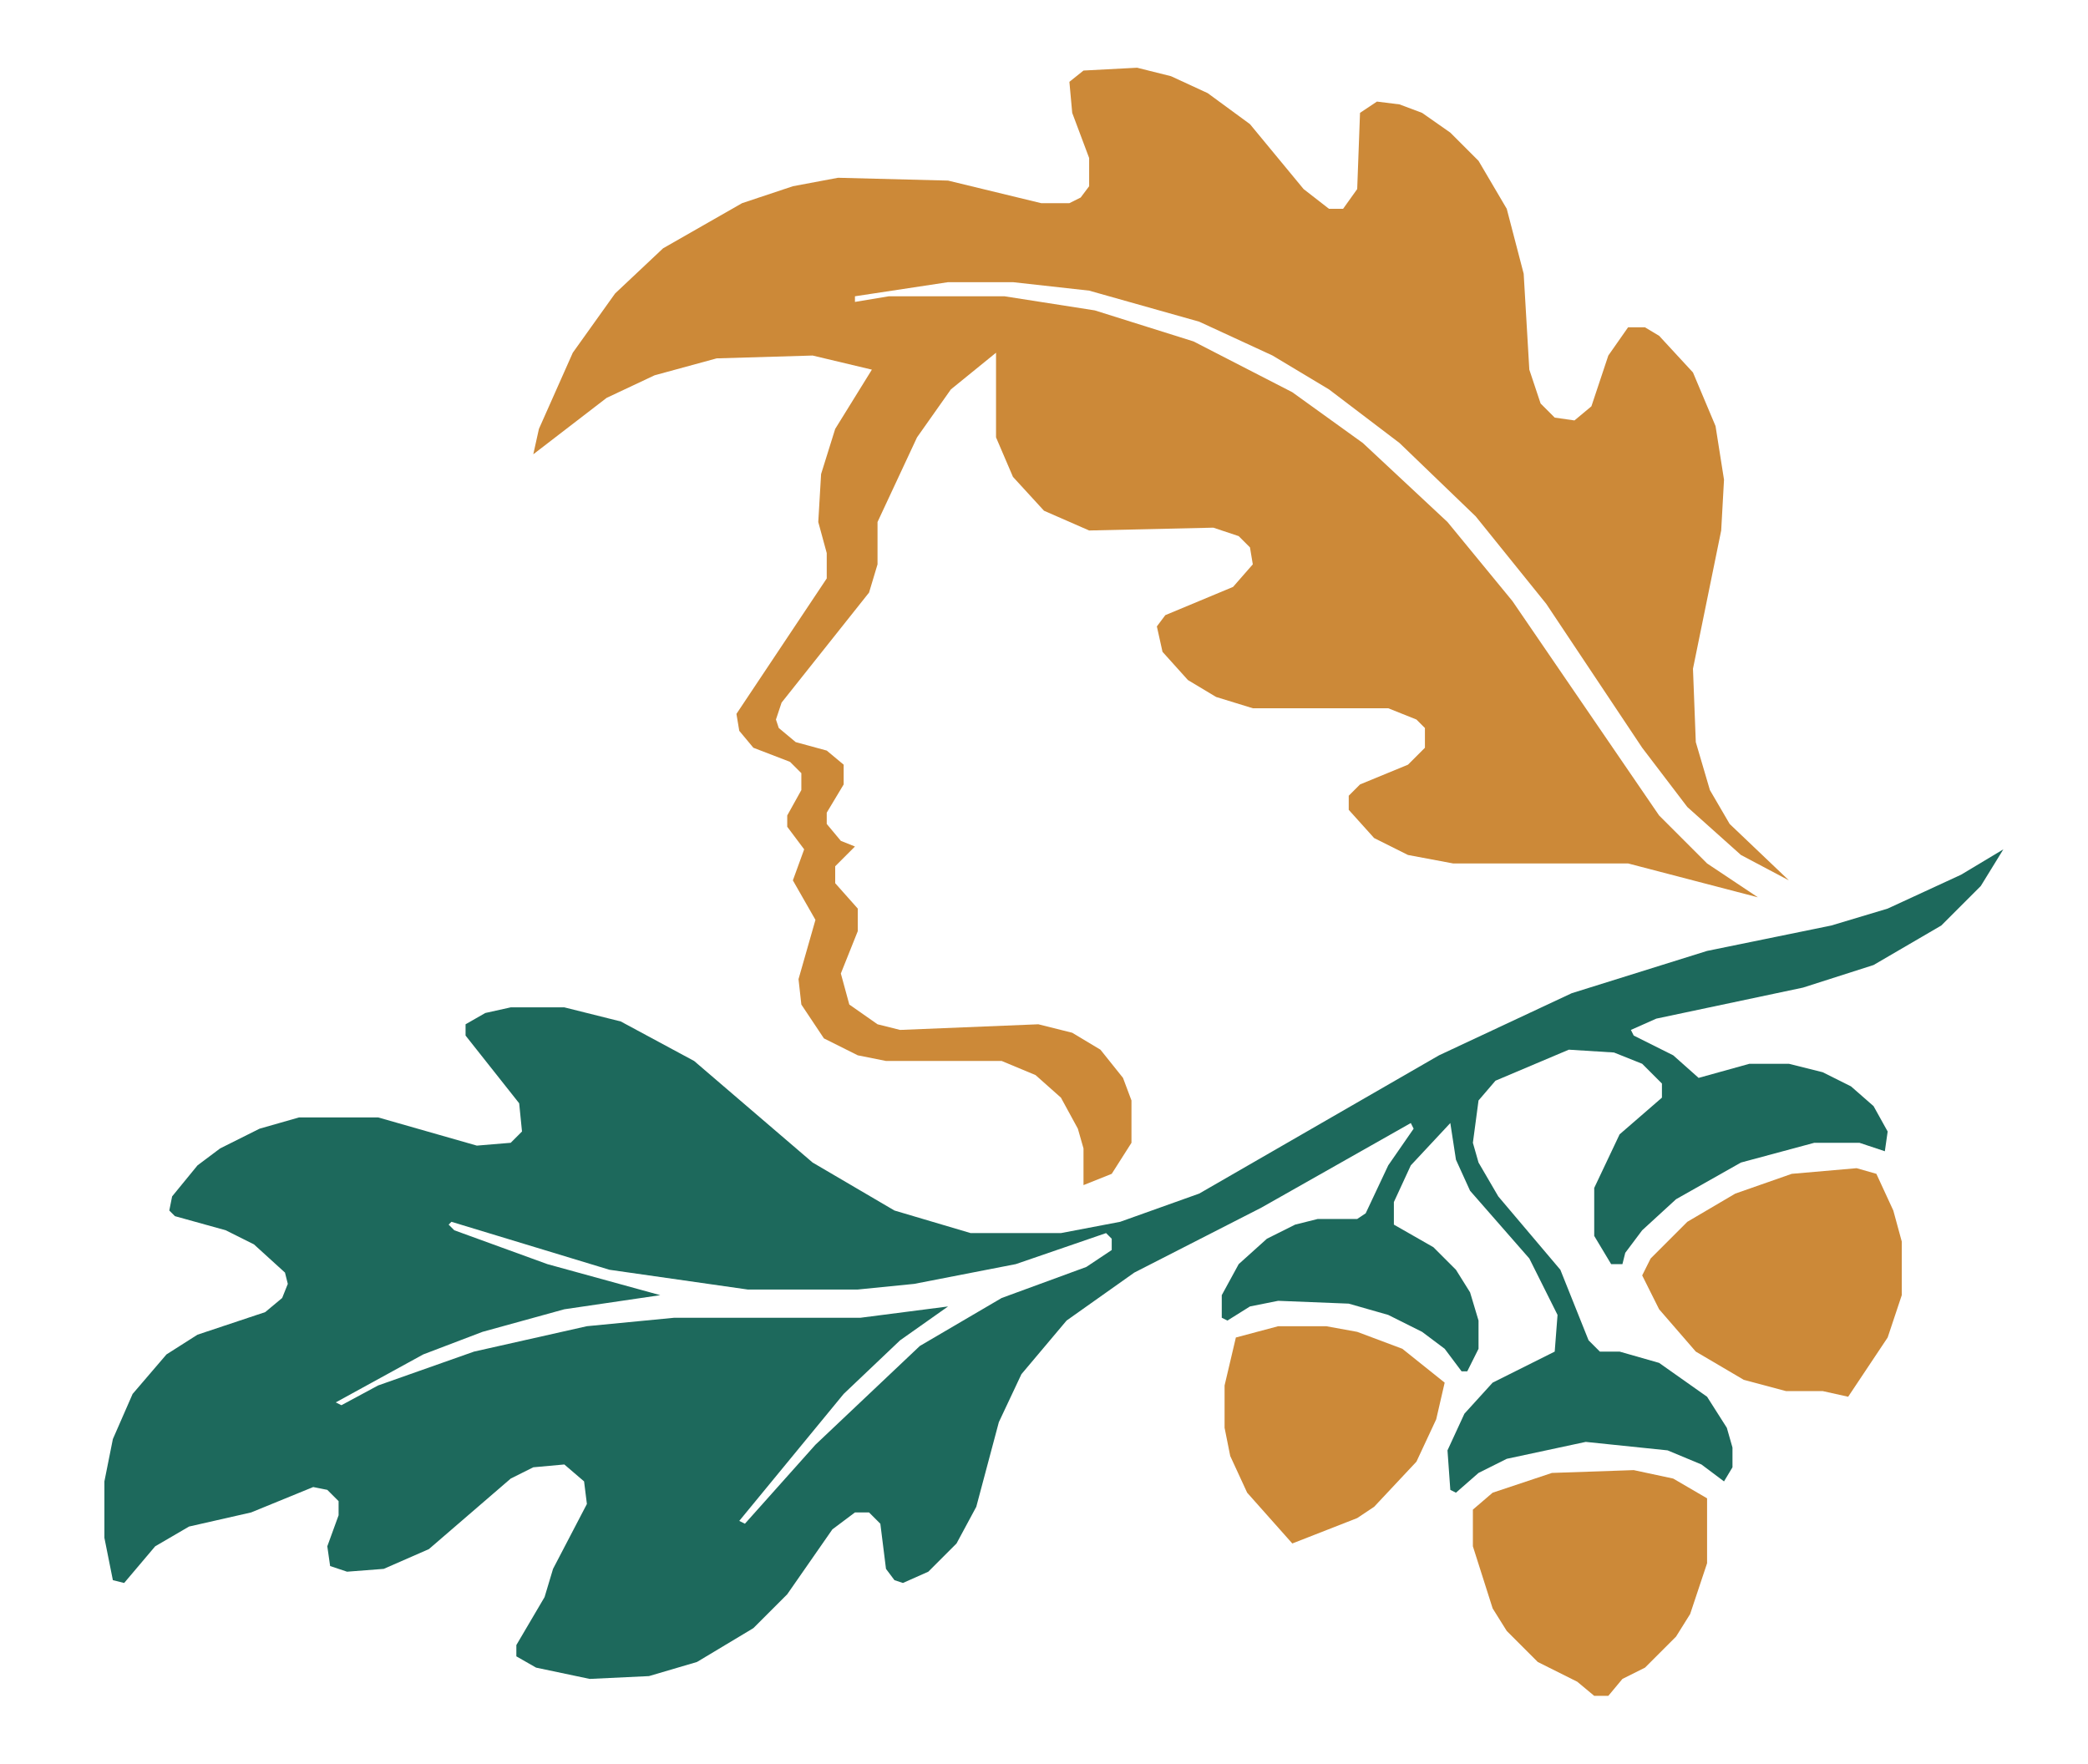
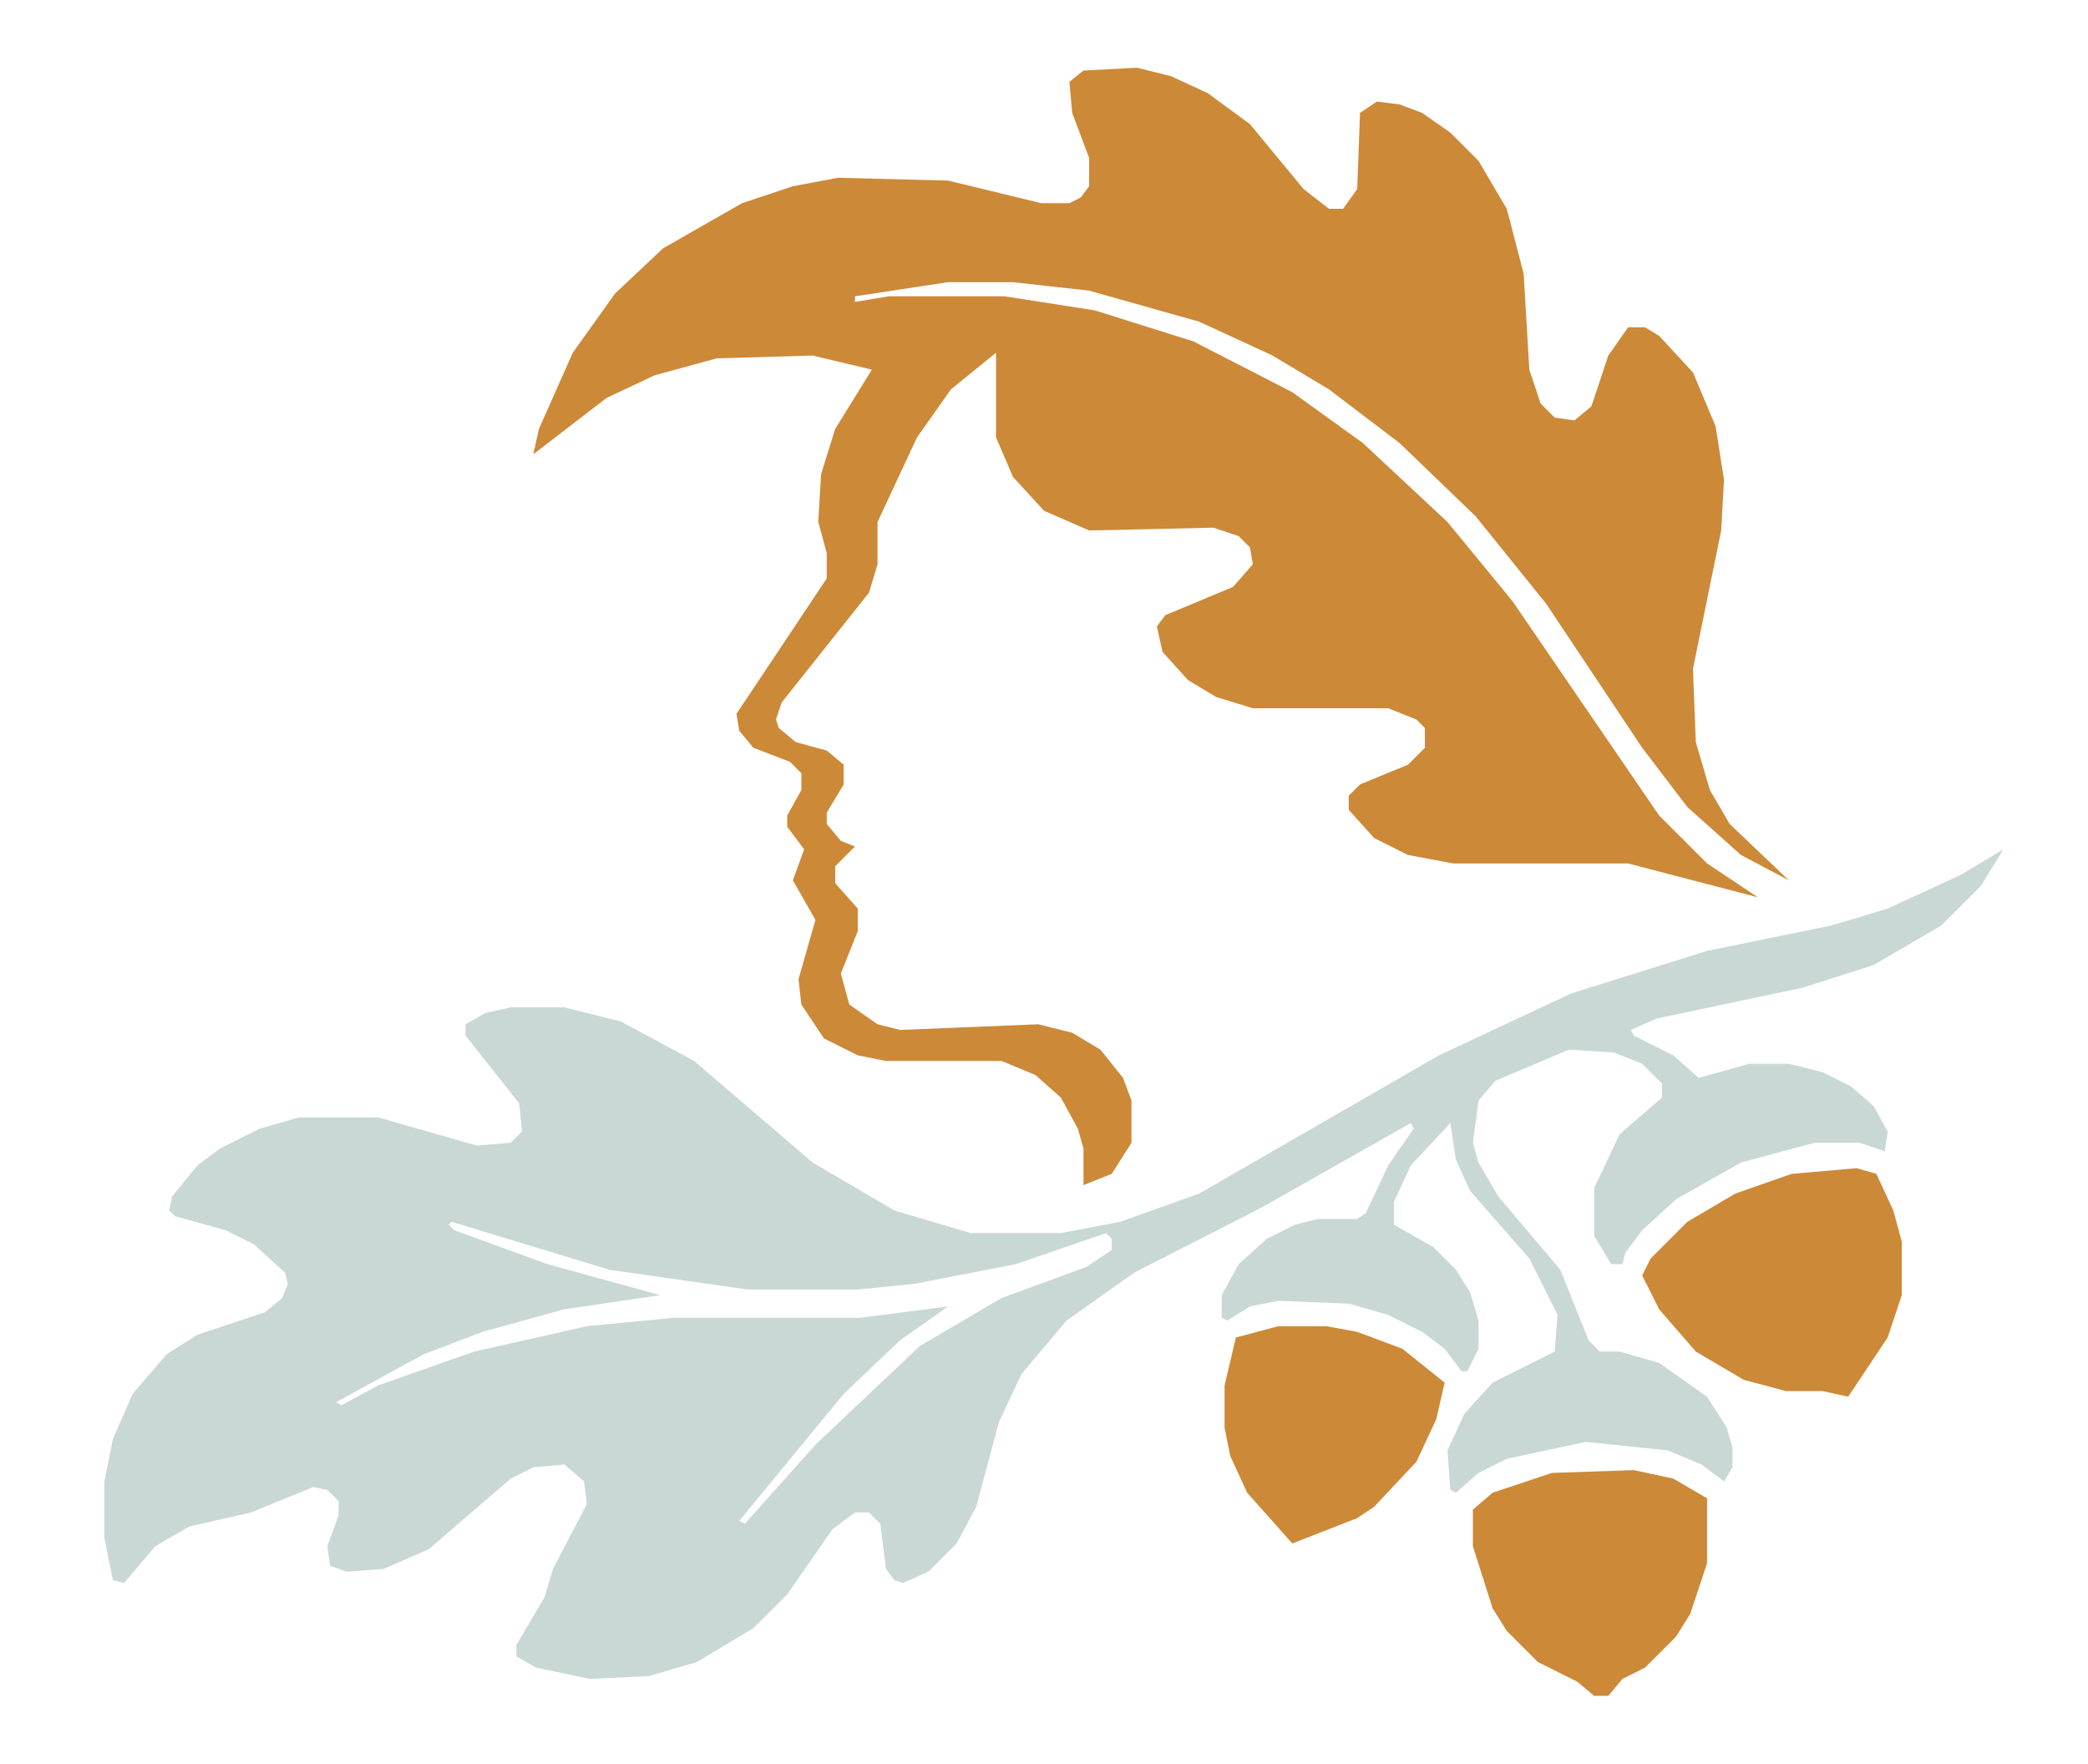
<svg xmlns="http://www.w3.org/2000/svg" viewBox="325 125 740 625" role="img" aria-labelledby="logo-title logo-desc">
  <g id="three-promises-emblem">
    <path id="oak-leaf-human-profile-and-time" fill="#CC8938" fill-rule="evenodd" d="M 854,654 L 847,660 L 847,673 L 854,695 L 859,703 L 870,714 L 884,721 L 890,726 L 895,726 L 900,720 L 908,716 L 919,705 L 924,697 L 930,679 L 930,656 L 918,649 L 904,646 L 875,647 Z M 822,603 L 806,597 L 795,595 L 778,595 L 763,599 L 759,616 L 759,631 L 761,641 L 767,654 L 783,672 L 806,663 L 812,659 L 827,643 L 834,628 L 837,615 Z M 910,571 L 907,577 L 913,589 L 926,604 L 943,614 L 958,618 L 971,618 L 980,620 L 994,599 L 999,584 L 999,565 L 996,554 L 990,541 L 983,539 L 960,541 L 940,548 L 923,558 Z M 821,162 L 813,161 L 807,165 L 806,192 L 801,199 L 796,199 L 787,192 L 768,169 L 753,158 L 740,152 L 728,149 L 709,150 L 704,154 L 705,165 L 711,181 L 711,191 L 708,195 L 704,197 L 694,197 L 661,189 L 622,188 L 606,191 L 588,197 L 560,213 L 543,229 L 528,250 L 516,277 L 514,286 L 540,266 L 557,258 L 579,252 L 613,251 L 634,256 L 621,277 L 616,293 L 615,310 L 618,321 L 618,330 L 586,378 L 587,384 L 592,390 L 605,395 L 609,399 L 609,405 L 604,414 L 604,418 L 610,426 L 606,437 L 614,451 L 608,472 L 609,481 L 617,493 L 629,499 L 639,501 L 680,501 L 692,506 L 701,514 L 707,525 L 709,532 L 709,545 L 719,541 L 726,530 L 726,515 L 723,507 L 715,497 L 705,491 L 693,488 L 644,490 L 636,488 L 626,481 L 623,470 L 629,455 L 629,447 L 621,438 L 621,432 L 628,425 L 623,423 L 618,417 L 618,413 L 624,403 L 624,396 L 618,391 L 607,388 L 601,383 L 600,380 L 602,374 L 633,335 L 636,325 L 636,310 L 650,280 L 662,263 L 678,250 L 678,280 L 684,294 L 695,306 L 711,313 L 755,312 L 764,315 L 768,319 L 769,325 L 762,333 L 738,343 L 735,347 L 737,356 L 746,366 L 756,372 L 769,376 L 817,376 L 827,380 L 830,383 L 830,390 L 824,396 L 807,403 L 803,407 L 803,412 L 812,422 L 824,428 L 840,431 L 902,431 L 948,443 L 930,431 L 913,414 L 861,338 L 838,310 L 808,282 L 783,264 L 748,246 L 713,235 L 681,230 L 640,230 L 628,232 L 628,230 L 661,225 L 684,225 L 711,228 L 750,239 L 776,251 L 796,263 L 821,282 L 848,308 L 873,339 L 907,390 L 923,411 L 942,428 L 959,437 L 938,417 L 931,405 L 926,388 L 925,362 L 935,313 L 936,295 L 933,276 L 925,257 L 913,244 L 908,241 L 902,241 L 895,251 L 889,269 L 883,274 L 876,273 L 871,268 L 867,256 L 865,222 L 859,199 L 849,182 L 839,172 L 829,165 Z" />
-     <path id="oak-branch-leaves-and-acorn-caps" fill="#1D695C" fill-rule="evenodd" d="M 1035,426 L 1020,435 L 994,447 L 974,453 L 930,462 L 882,477 L 835,499 L 750,548 L 722,558 L 701,562 L 669,562 L 642,554 L 613,537 L 571,501 L 545,487 L 525,482 L 506,482 L 497,484 L 490,488 L 490,492 L 509,516 L 510,526 L 506,530 L 494,531 L 459,521 L 431,521 L 417,525 L 403,532 L 395,538 L 386,549 L 385,554 L 387,556 L 405,561 L 415,566 L 426,576 L 427,580 L 425,585 L 419,590 L 395,598 L 384,605 L 372,619 L 365,635 L 362,650 L 362,670 L 365,685 L 369,686 L 380,673 L 392,666 L 414,661 L 436,652 L 441,653 L 445,657 L 445,662 L 441,673 L 442,680 L 448,682 L 461,681 L 477,674 L 506,649 L 514,645 L 525,644 L 532,650 L 533,658 L 521,681 L 518,691 L 508,708 L 508,712 L 515,716 L 534,720 L 555,719 L 572,714 L 592,702 L 604,690 L 620,667 L 628,661 L 633,661 L 637,665 L 639,681 L 642,685 L 645,686 L 654,682 L 664,672 L 671,659 L 679,629 L 687,612 L 703,593 L 727,576 L 772,553 L 825,523 L 826,525 L 817,538 L 809,555 L 806,557 L 792,557 L 784,559 L 774,564 L 764,573 L 758,584 L 758,592 L 760,593 L 768,588 L 778,586 L 803,587 L 817,591 L 829,597 L 837,603 L 843,611 L 845,611 L 849,603 L 849,593 L 846,583 L 841,575 L 833,567 L 819,559 L 819,551 L 825,538 L 839,523 L 841,536 L 846,547 L 867,571 L 877,591 L 876,604 L 854,615 L 844,626 L 838,639 L 839,653 L 841,654 L 849,647 L 859,642 L 887,636 L 916,639 L 928,644 L 936,650 L 939,645 L 939,638 L 937,631 L 930,620 L 913,608 L 899,604 L 892,604 L 888,600 L 878,575 L 856,549 L 849,537 L 847,530 L 849,515 L 855,508 L 881,497 L 897,498 L 907,502 L 914,509 L 914,514 L 899,527 L 890,546 L 890,563 L 896,573 L 900,573 L 901,569 L 907,561 L 919,550 L 942,537 L 968,530 L 984,530 L 993,533 L 994,526 L 989,517 L 981,510 L 971,505 L 959,502 L 945,502 L 927,507 L 918,499 L 904,492 L 903,490 L 912,486 L 964,475 L 989,467 L 1013,453 L 1027,439 Z M 444,622 L 475,605 L 496,597 L 525,589 L 559,584 L 519,573 L 486,561 L 484,559 L 485,558 L 541,575 L 590,582 L 629,582 L 649,580 L 685,573 L 717,562 L 719,564 L 719,568 L 710,574 L 680,585 L 651,602 L 614,637 L 589,665 L 587,664 L 624,619 L 644,600 L 661,588 L 630,592 L 564,592 L 533,595 L 493,604 L 459,616 L 446,623 Z" />
+     <path id="oak-branch-leaves-and-acorn-caps" fill="#C9D8D5" fill-rule="evenodd" d="M 1035,426 L 1020,435 L 994,447 L 974,453 L 930,462 L 882,477 L 835,499 L 750,548 L 722,558 L 701,562 L 669,562 L 642,554 L 613,537 L 571,501 L 545,487 L 525,482 L 506,482 L 497,484 L 490,488 L 490,492 L 509,516 L 510,526 L 506,530 L 494,531 L 459,521 L 431,521 L 417,525 L 403,532 L 395,538 L 386,549 L 385,554 L 387,556 L 405,561 L 415,566 L 426,576 L 427,580 L 425,585 L 419,590 L 395,598 L 384,605 L 372,619 L 365,635 L 362,650 L 362,670 L 365,685 L 369,686 L 380,673 L 392,666 L 414,661 L 436,652 L 441,653 L 445,657 L 445,662 L 441,673 L 442,680 L 448,682 L 461,681 L 477,674 L 506,649 L 514,645 L 525,644 L 532,650 L 533,658 L 521,681 L 518,691 L 508,708 L 508,712 L 515,716 L 534,720 L 555,719 L 572,714 L 592,702 L 604,690 L 620,667 L 628,661 L 633,661 L 637,665 L 639,681 L 642,685 L 645,686 L 654,682 L 664,672 L 671,659 L 679,629 L 687,612 L 703,593 L 727,576 L 772,553 L 825,523 L 826,525 L 817,538 L 809,555 L 806,557 L 792,557 L 784,559 L 774,564 L 764,573 L 758,584 L 758,592 L 760,593 L 768,588 L 778,586 L 803,587 L 817,591 L 829,597 L 837,603 L 843,611 L 845,611 L 849,603 L 849,593 L 846,583 L 841,575 L 833,567 L 819,559 L 819,551 L 825,538 L 839,523 L 841,536 L 846,547 L 867,571 L 877,591 L 876,604 L 854,615 L 844,626 L 838,639 L 839,653 L 841,654 L 849,647 L 859,642 L 887,636 L 916,639 L 928,644 L 936,650 L 939,645 L 939,638 L 937,631 L 930,620 L 913,608 L 899,604 L 892,604 L 888,600 L 878,575 L 856,549 L 849,537 L 847,530 L 849,515 L 855,508 L 881,497 L 897,498 L 907,502 L 914,509 L 914,514 L 899,527 L 890,546 L 890,563 L 896,573 L 900,573 L 901,569 L 907,561 L 919,550 L 942,537 L 968,530 L 984,530 L 993,533 L 994,526 L 989,517 L 981,510 L 971,505 L 959,502 L 945,502 L 927,507 L 918,499 L 904,492 L 903,490 L 912,486 L 964,475 L 989,467 L 1013,453 L 1027,439 Z M 444,622 L 475,605 L 496,597 L 525,589 L 559,584 L 519,573 L 486,561 L 484,559 L 485,558 L 541,575 L 590,582 L 629,582 L 649,580 L 685,573 L 717,562 L 719,564 L 719,568 L 710,574 L 680,585 L 651,602 L 614,637 L 589,665 L 587,664 L 624,619 L 644,600 L 661,588 L 630,592 L 564,592 L 533,595 L 493,604 L 459,616 L 446,623 Z" />
  </g>
</svg>
